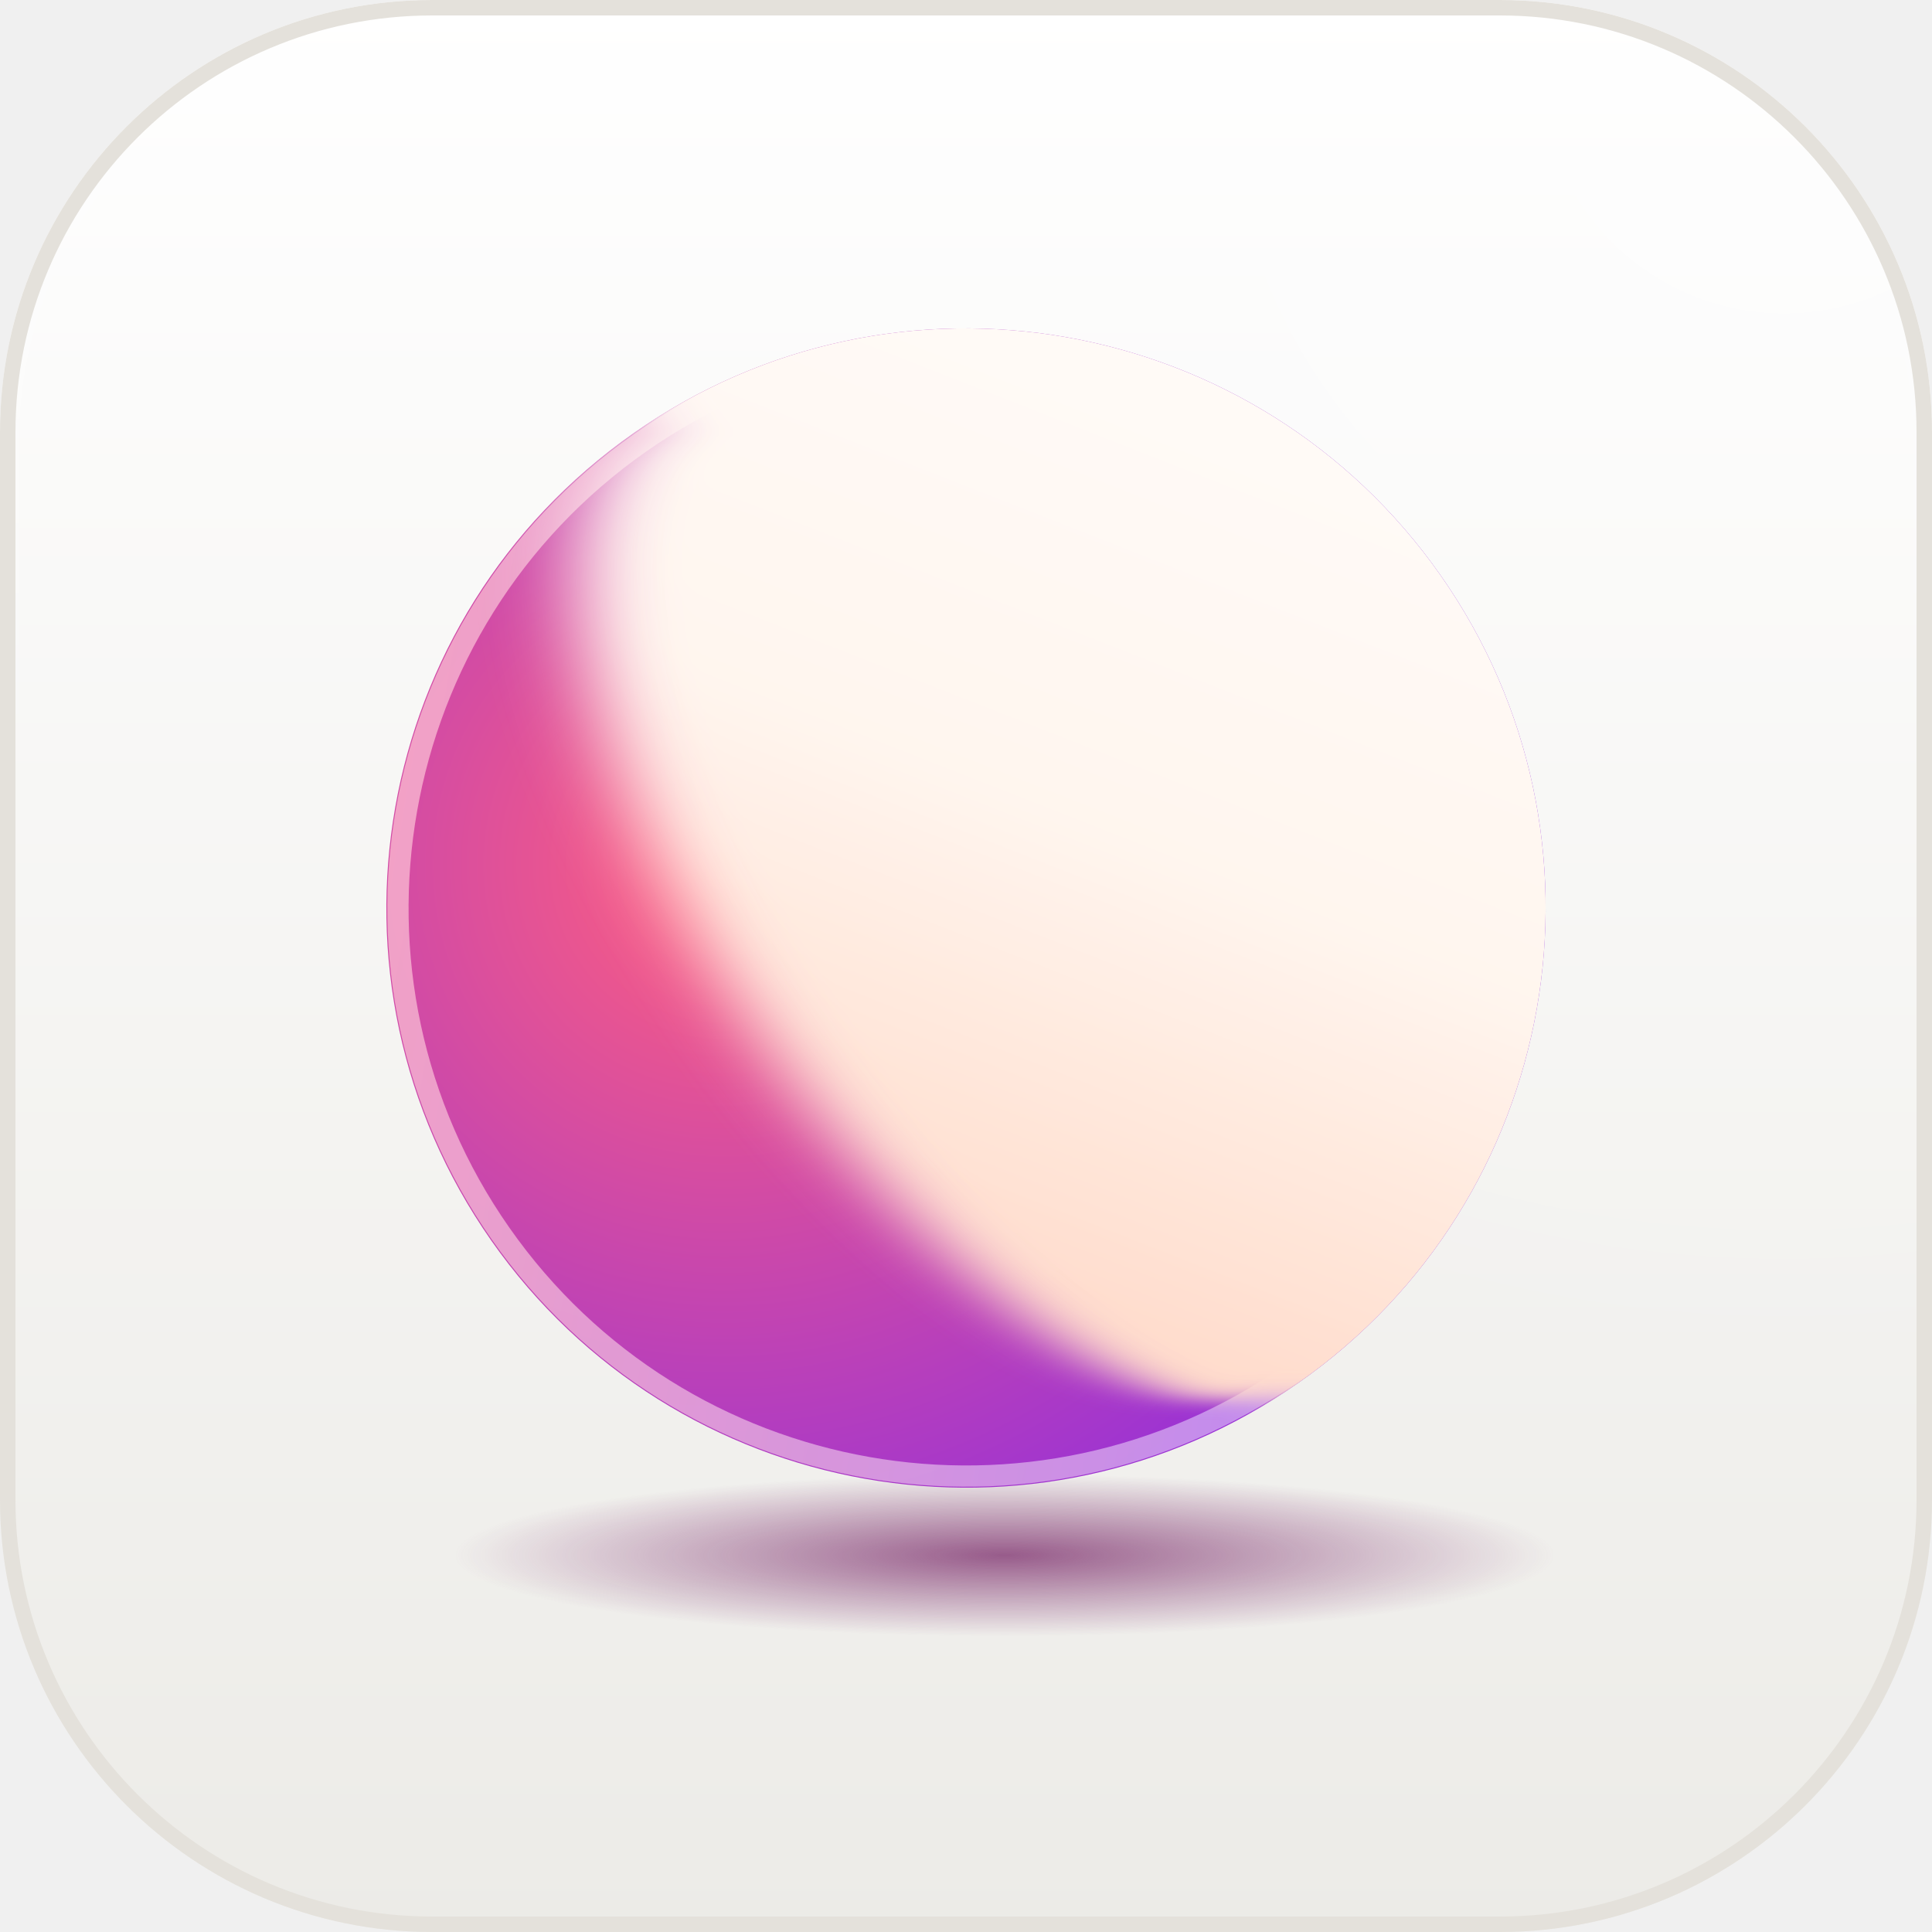
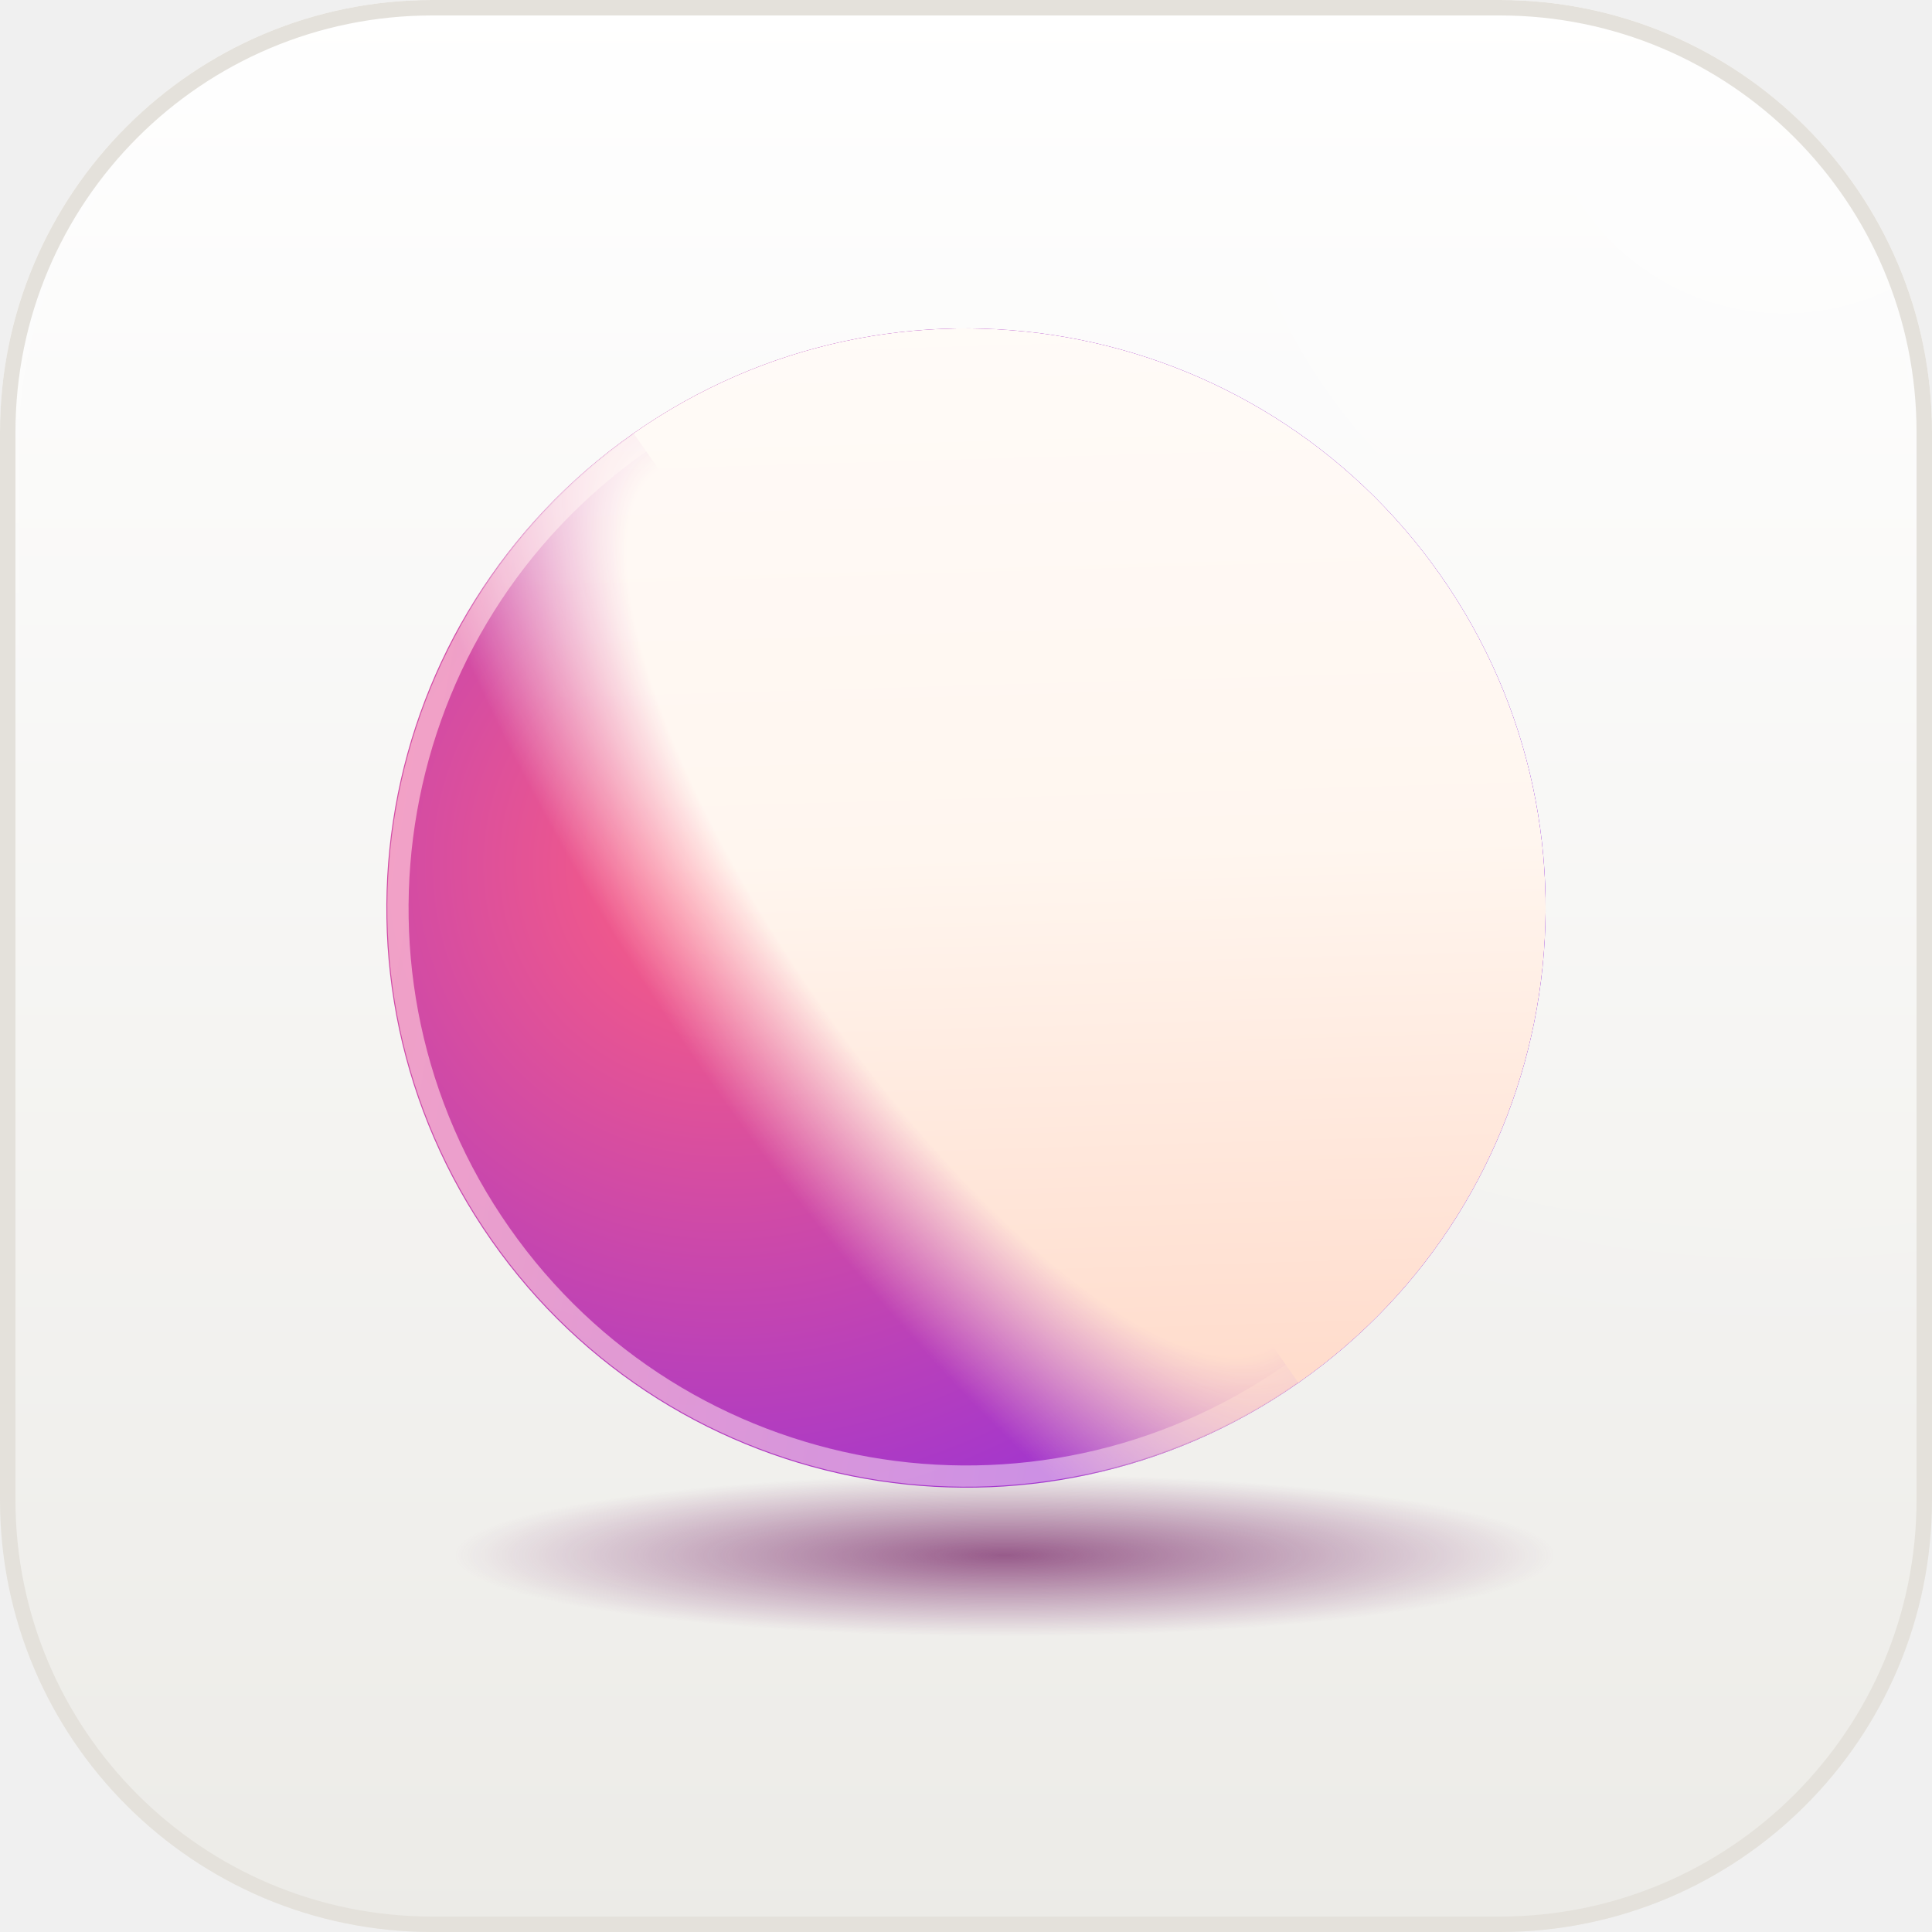
- <svg xmlns="http://www.w3.org/2000/svg" viewBox="0 0 100 100">
+ <svg xmlns="http://www.w3.org/2000/svg" width="1024" height="1024" viewBox="0 0 100 100">
  <defs>
    <linearGradient id="albg" x1="0" y1="0" x2="0" y2="1">
      <stop offset="0" stop-color="#ffffff" />
      <stop offset="1" stop-color="#ecebe7" />
    </linearGradient>
    <radialGradient id="algw" cx=".92" cy=".04" r=".75">
      <stop offset="0" stop-color="#fff" stop-opacity=".2" />
      <stop offset="1" stop-color="#fff" stop-opacity="0" />
    </radialGradient>
    <linearGradient id="algl" x1="0" y1="0" x2="0" y2="1">
      <stop offset="0" stop-color="#fff" stop-opacity=".22" />
      <stop offset=".5" stop-color="#fff" stop-opacity="0" />
    </linearGradient>
    <radialGradient id="alsp" cx=".35" cy=".35" r=".75">
      <stop offset="0" stop-color="#ff5f7e" />
      <stop offset="1" stop-color="#8a2be2" />
    </radialGradient>
-     <linearGradient id="allt" x1="1" y1="0" x2="0" y2="1">
+     <linearGradient id="allt" gradientUnits="userSpaceOnUse" x1="90" y1="7" x2="37.400" y2="87">
      <stop offset="0" stop-color="#ffffff" />
      <stop offset=".55" stop-color="#fff6ef" />
      <stop offset="1" stop-color="#ffcdb8" />
    </linearGradient>
    <radialGradient id="alfl" cx=".5" cy=".5" r=".5">
      <stop offset="0" stop-color="#7a2a6a" stop-opacity=".75" />
      <stop offset="1" stop-color="#7a2a6a" stop-opacity="0" />
    </radialGradient>
    <linearGradient id="alrm" x1="0" y1="0" x2="1" y2="1">
      <stop offset="0" stop-color="#ffb0c2" />
      <stop offset="1" stop-color="#b48cff" />
    </linearGradient>
    <clipPath id="alcl">
      <circle cx="50" cy="47" r="30" />
    </clipPath>
-     <filter id="albl" x="-20%" y="-20%" width="140%" height="140%">
-       <feGaussianBlur stdDeviation="1.6" />
-     </filter>
+     <radialGradient id="almg">
+       <stop offset="0" stop-color="#fff" />
+       <stop offset="0.562" stop-color="#fff" />
+       <stop offset="1" stop-color="#000" />
+     </radialGradient>
+     <mask id="almk" maskUnits="userSpaceOnUse" x="10" y="7" width="80" height="80">
+       <ellipse cx="50" cy="47" rx="16.128" ry="49.920" fill="url(#almg)" />
+       <rect x="50" y="7" width="40" height="80" fill="#fff" />
+     </mask>
  </defs>
  <rect width="100" height="100" rx="22.37" fill="url(#albg)" />
  <rect width="100" height="100" rx="22.37" fill="url(#algw)" />
  <rect x=".5" y=".5" width="99" height="99" rx="22.37" fill="none" stroke="url(#algl)" />
  <rect x=".4" y=".4" width="99.2" height="99.2" rx="21.97" fill="none" stroke="#e4e1db" stroke-width="0.8" />
  <ellipse cx="52" cy="80.5" rx="28.5" ry="4.2" fill="url(#alfl)" />
  <g transform="rotate(-35 50 47)">
    <circle cx="50" cy="47" r="30" fill="url(#alsp)" />
    <circle cx="50" cy="47" r="29.4" fill="none" stroke="url(#alrm)" stroke-width="1.1" opacity=".9" />
    <g clip-path="url(#alcl)">
-       <path d="M50 7H90V87H50V77A12.6 30 0 0 1 50 17Z" fill="url(#allt)" filter="url(#albl)" />
+       <rect x="10" y="7" width="80" height="80" fill="url(#allt)" mask="url(#almk)" />
    </g>
  </g>
</svg>
